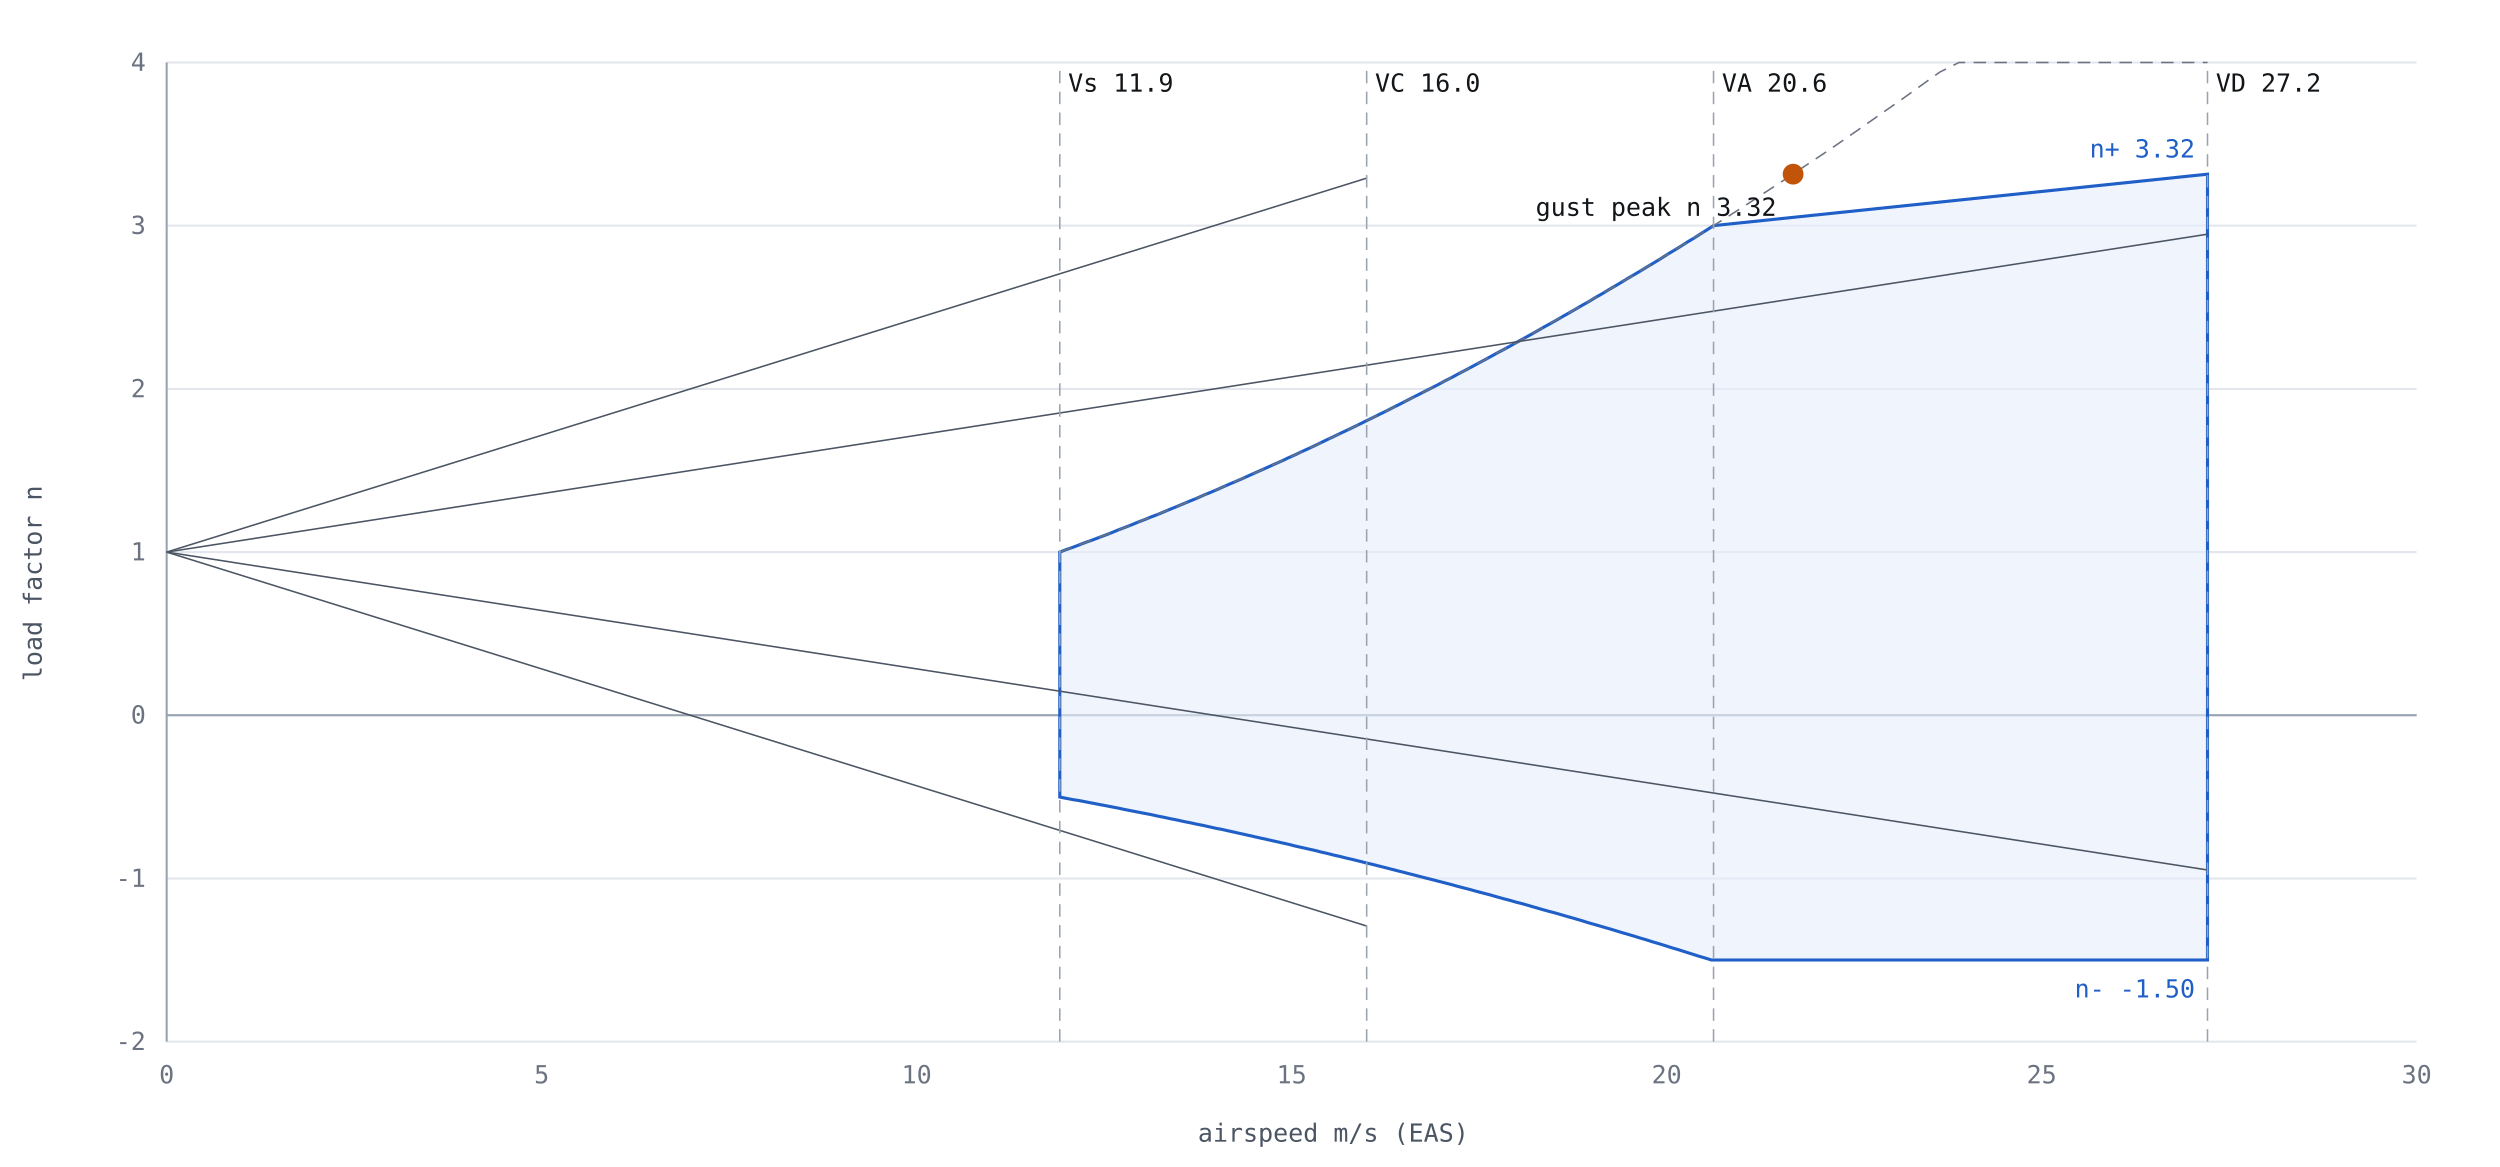
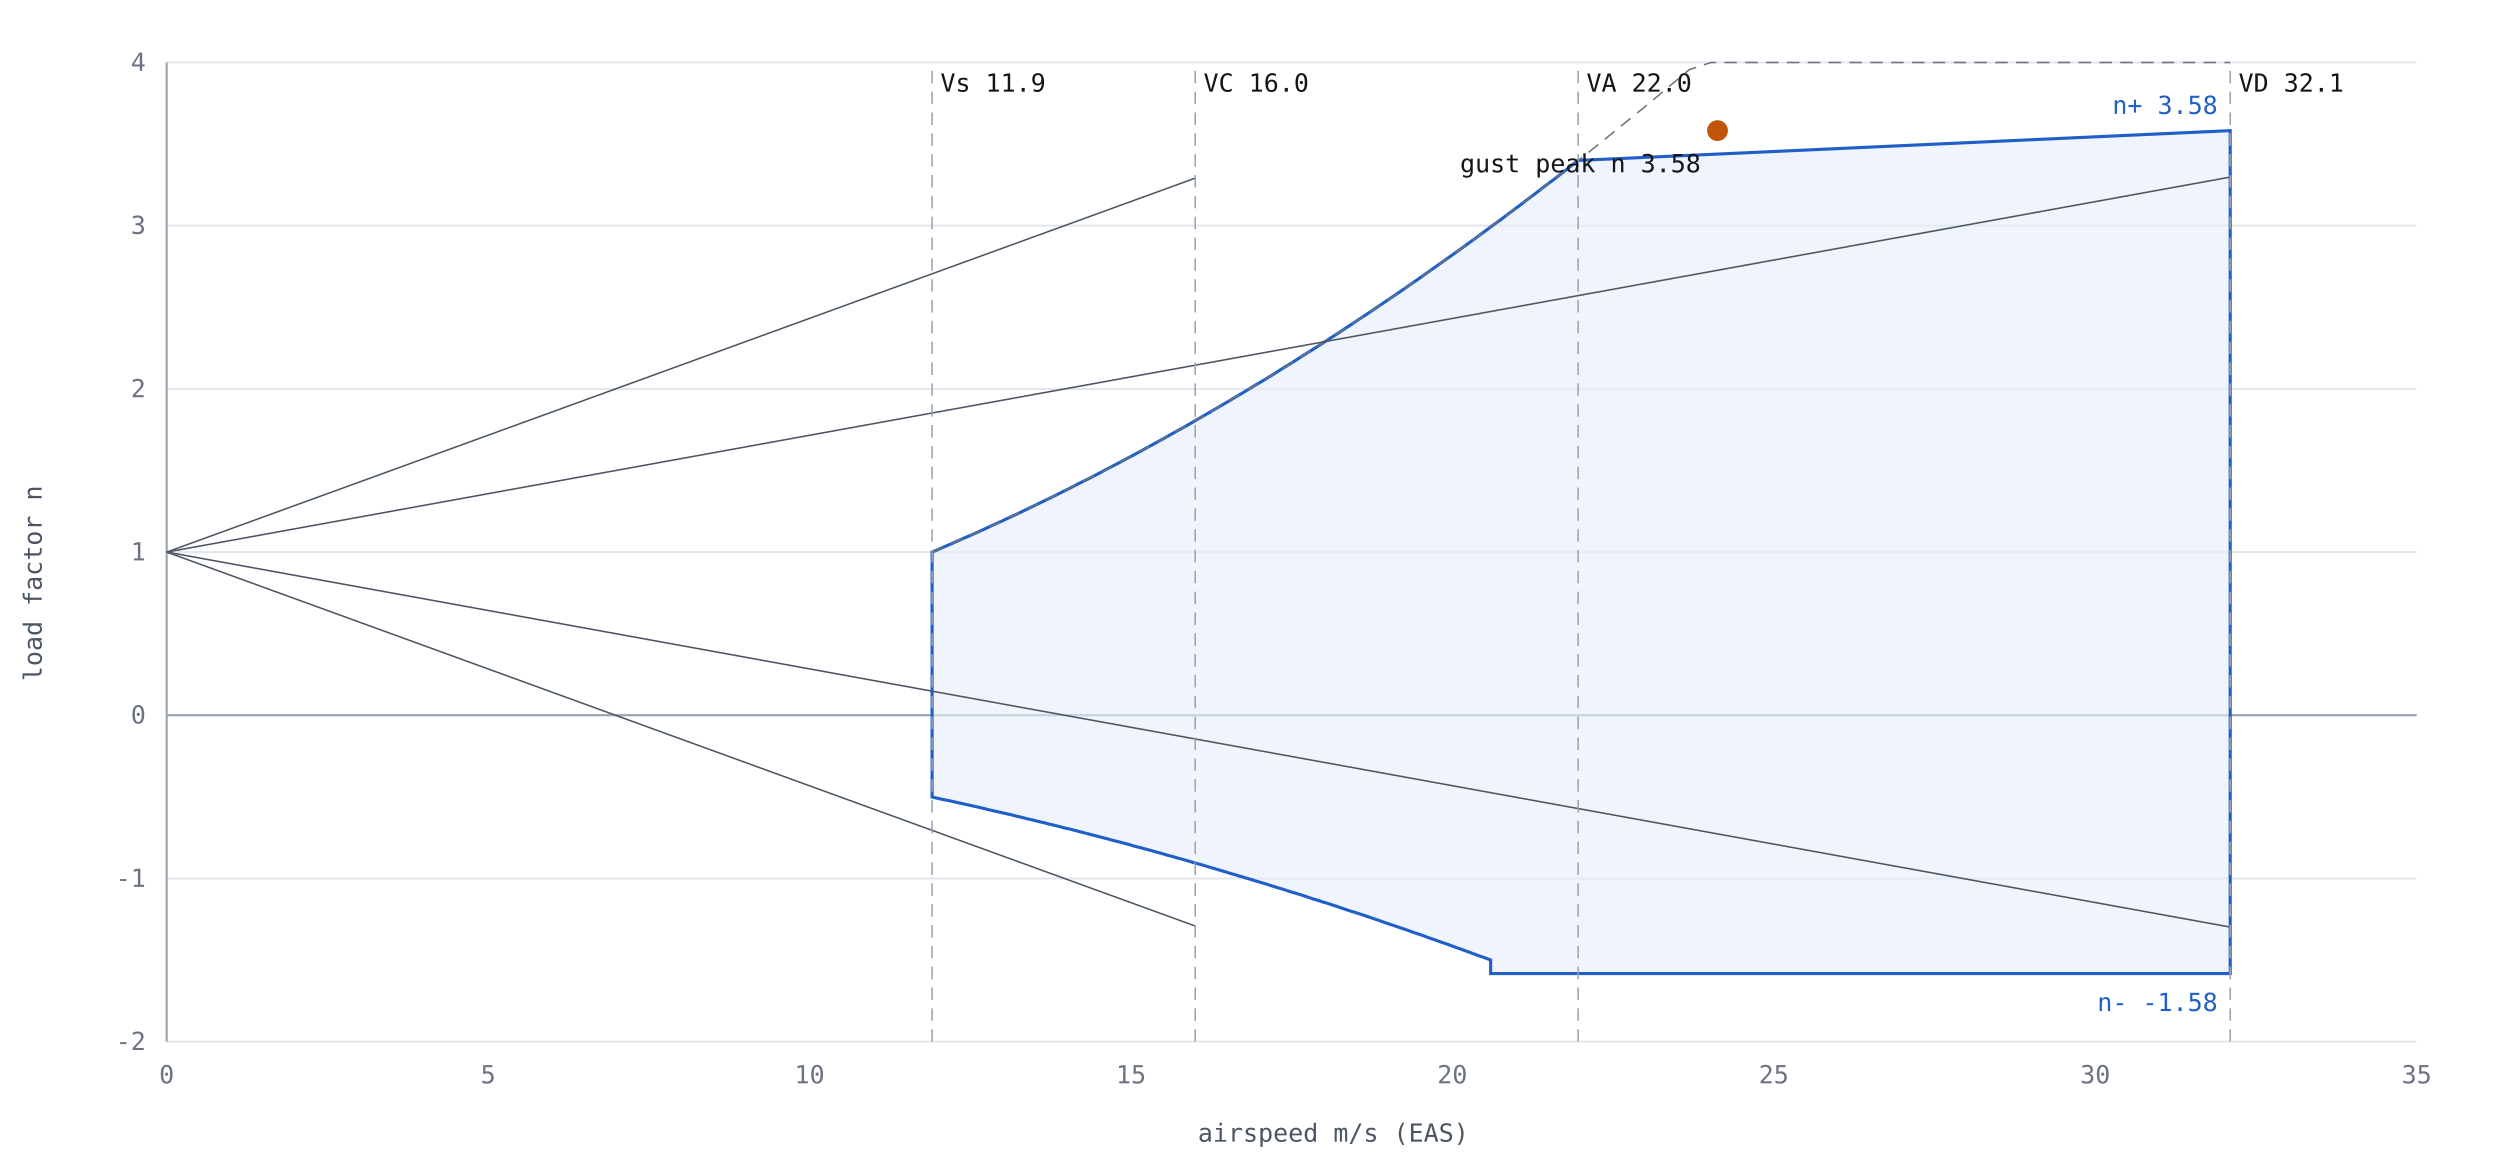
<svg xmlns="http://www.w3.org/2000/svg" viewBox="0 0 1200 560" width="1200" height="560">
  <line x1="80" y1="500.0" x2="1160" y2="500.0" stroke="#E3E7ED" stroke-width="1" />
  <text x="70" y="504.0" text-anchor="end" fill="#6B7280" font-family="IBM Plex Mono, monospace" font-size="12">-2</text>
  <line x1="80" y1="421.7" x2="1160" y2="421.7" stroke="#E3E7ED" stroke-width="1" />
  <text x="70" y="425.7" text-anchor="end" fill="#6B7280" font-family="IBM Plex Mono, monospace" font-size="12">-1</text>
  <line x1="80" y1="343.3" x2="1160" y2="343.3" stroke="#E3E7ED" stroke-width="1" />
  <text x="70" y="347.3" text-anchor="end" fill="#6B7280" font-family="IBM Plex Mono, monospace" font-size="12">0</text>
  <line x1="80" y1="265.0" x2="1160" y2="265.0" stroke="#E3E7ED" stroke-width="1" />
  <text x="70" y="269.0" text-anchor="end" fill="#6B7280" font-family="IBM Plex Mono, monospace" font-size="12">1</text>
  <line x1="80" y1="186.7" x2="1160" y2="186.7" stroke="#E3E7ED" stroke-width="1" />
  <text x="70" y="190.7" text-anchor="end" fill="#6B7280" font-family="IBM Plex Mono, monospace" font-size="12">2</text>
  <line x1="80" y1="108.3" x2="1160" y2="108.3" stroke="#E3E7ED" stroke-width="1" />
  <text x="70" y="112.3" text-anchor="end" fill="#6B7280" font-family="IBM Plex Mono, monospace" font-size="12">3</text>
  <line x1="80" y1="30.0" x2="1160" y2="30.0" stroke="#E3E7ED" stroke-width="1" />
  <text x="70" y="34.0" text-anchor="end" fill="#6B7280" font-family="IBM Plex Mono, monospace" font-size="12">4</text>
  <text x="80.0" y="520" text-anchor="middle" fill="#6B7280" font-family="IBM Plex Mono, monospace" font-size="12">0</text>
-   <text x="260.0" y="520" text-anchor="middle" fill="#6B7280" font-family="IBM Plex Mono, monospace" font-size="12">5</text>
-   <text x="440.0" y="520" text-anchor="middle" fill="#6B7280" font-family="IBM Plex Mono, monospace" font-size="12">10</text>
-   <text x="620.0" y="520" text-anchor="middle" fill="#6B7280" font-family="IBM Plex Mono, monospace" font-size="12">15</text>
-   <text x="800.0" y="520" text-anchor="middle" fill="#6B7280" font-family="IBM Plex Mono, monospace" font-size="12">20</text>
-   <text x="980.0" y="520" text-anchor="middle" fill="#6B7280" font-family="IBM Plex Mono, monospace" font-size="12">25</text>
-   <text x="1160.0" y="520" text-anchor="middle" fill="#6B7280" font-family="IBM Plex Mono, monospace" font-size="12">30</text>
+   <text x="234.3" y="520" text-anchor="middle" fill="#6B7280" font-family="IBM Plex Mono, monospace" font-size="12">5</text>
+   <text x="388.6" y="520" text-anchor="middle" fill="#6B7280" font-family="IBM Plex Mono, monospace" font-size="12">10</text>
+   <text x="542.9" y="520" text-anchor="middle" fill="#6B7280" font-family="IBM Plex Mono, monospace" font-size="12">15</text>
+   <text x="697.1" y="520" text-anchor="middle" fill="#6B7280" font-family="IBM Plex Mono, monospace" font-size="12">20</text>
+   <text x="851.4" y="520" text-anchor="middle" fill="#6B7280" font-family="IBM Plex Mono, monospace" font-size="12">25</text>
+   <text x="1005.7" y="520" text-anchor="middle" fill="#6B7280" font-family="IBM Plex Mono, monospace" font-size="12">30</text>
+   <text x="1160.0" y="520" text-anchor="middle" fill="#6B7280" font-family="IBM Plex Mono, monospace" font-size="12">35</text>
  <line x1="80" y1="343.3" x2="1160" y2="343.3" stroke="#9AA4B1" stroke-width="1" />
  <line x1="80" y1="30" x2="80" y2="500" stroke="#9AA4B1" stroke-width="1" />
  <text x="640.0" y="548" text-anchor="middle" fill="#4B5563" font-family="IBM Plex Mono, monospace" font-size="12">airspeed m/s (EAS)</text>
  <text x="20" y="280.0" fill="#4B5563" font-family="IBM Plex Mono, monospace" font-size="12" transform="rotate(-90 20 280.0)" text-anchor="middle">load factor n</text>
-   <path d="M508.7,265.0 L511.8,263.8 L515.0,262.7 L518.1,261.5 L521.2,260.3 L524.4,259.2 L527.5,258.0 L530.7,256.8 L533.8,255.6 L536.9,254.3 L540.1,253.1 L543.2,251.9 L546.3,250.6 L549.5,249.4 L552.6,248.1 L555.8,246.9 L558.9,245.6 L562.0,244.3 L565.2,243.0 L568.3,241.7 L571.4,240.4 L574.6,239.1 L577.7,237.7 L580.9,236.4 L584.0,235.1 L587.1,233.7 L590.3,232.3 L593.4,231.0 L596.6,229.6 L599.7,228.2 L602.8,226.8 L606.0,225.4 L609.1,224.0 L612.2,222.6 L615.4,221.2 L618.5,219.7 L621.7,218.3 L624.8,216.8 L627.9,215.4 L631.1,213.9 L634.2,212.4 L637.3,210.9 L640.5,209.4 L643.6,207.9 L646.8,206.4 L649.9,204.9 L653.0,203.4 L656.2,201.8 L659.3,200.3 L662.5,198.7 L665.6,197.2 L668.7,195.6 L671.9,194.0 L675.0,192.4 L678.1,190.8 L681.3,189.2 L684.4,187.6 L687.6,186.0 L690.7,184.4 L693.8,182.7 L697.0,181.1 L700.1,179.4 L703.2,177.8 L706.4,176.1 L709.5,174.4 L712.7,172.7 L715.8,171.0 L718.9,169.3 L722.1,167.6 L725.2,165.9 L728.4,164.1 L731.5,162.4 L734.6,160.7 L737.8,158.9 L740.9,157.1 L744.0,155.4 L747.2,153.6 L750.3,151.8 L753.5,150.0 L756.6,148.2 L759.7,146.4 L762.9,144.6 L766.0,142.7 L769.2,140.9 L772.3,139.0 L775.4,137.2 L778.6,135.3 L781.7,133.4 L784.8,131.6 L788.0,129.7 L791.1,127.8 L794.3,125.9 L797.4,124.0 L800.5,122.0 L803.7,120.1 L806.8,118.2 L809.9,116.2 L813.1,114.3 L816.2,112.3 L819.4,110.3 L822.5,108.3 L1059.6,83.6 L1059.6,460.8 L821.5,460.8 L821.5,460.8 L818.3,459.8 L815.2,458.9 L812.1,457.9 L808.9,456.9 L805.8,455.9 L802.7,455.0 L799.6,454.0 L796.4,453.0 L793.3,452.1 L790.2,451.1 L787.1,450.2 L783.9,449.2 L780.8,448.3 L777.7,447.4 L774.5,446.4 L771.4,445.5 L768.3,444.6 L765.2,443.7 L762.0,442.8 L758.9,441.8 L755.8,440.9 L752.6,440.0 L749.5,439.1 L746.4,438.2 L743.3,437.4 L740.1,436.5 L737.0,435.6 L733.9,434.7 L730.8,433.8 L727.6,433.0 L724.5,432.1 L721.4,431.3 L718.2,430.4 L715.1,429.5 L712.0,428.7 L708.9,427.9 L705.7,427.0 L702.6,426.2 L699.5,425.4 L696.3,424.5 L693.2,423.7 L690.1,422.9 L687.0,422.1 L683.8,421.3 L680.7,420.5 L677.6,419.7 L674.5,418.9 L671.3,418.1 L668.2,417.3 L665.1,416.5 L661.9,415.7 L658.8,414.9 L655.7,414.2 L652.6,413.4 L649.4,412.6 L646.3,411.9 L643.2,411.1 L640.0,410.4 L636.9,409.6 L633.8,408.9 L630.7,408.1 L627.5,407.4 L624.4,406.7 L621.3,406.0 L618.2,405.2 L615.0,404.5 L611.9,403.8 L608.8,403.1 L605.6,402.4 L602.5,401.7 L599.4,401.0 L596.3,400.3 L593.1,399.6 L590.0,398.9 L586.9,398.2 L583.7,397.6 L580.6,396.9 L577.5,396.2 L574.4,395.6 L571.2,394.9 L568.1,394.3 L565.0,393.6 L561.9,393.0 L558.7,392.3 L555.6,391.7 L552.5,391.0 L549.3,390.4 L546.2,389.8 L543.1,389.2 L540.0,388.6 L536.8,387.9 L533.7,387.3 L530.6,386.7 L527.4,386.1 L524.3,385.5 L521.2,384.9 L518.1,384.3 L514.9,383.8 L511.8,383.2 L508.7,382.6 Z" fill="#E6EEFB" fill-opacity="0.6" stroke="#1F5FC7" stroke-width="1.5" />
-   <path d="M508.7,265.0 L517.9,261.6 L527.0,258.1 L536.2,254.6 L545.4,251.0 L554.6,247.3 L563.8,243.6 L573.0,239.7 L582.1,235.9 L591.3,231.9 L600.5,227.8 L609.7,223.7 L618.9,219.6 L628.1,215.3 L637.2,211.0 L646.4,206.6 L655.6,202.1 L664.8,197.6 L674.0,192.9 L683.2,188.3 L692.3,183.5 L701.5,178.7 L710.7,173.8 L719.9,168.8 L729.1,163.8 L738.3,158.6 L747.4,153.4 L756.6,148.2 L765.8,142.9 L775.0,137.5 L784.2,132.0 L793.3,126.4 L802.5,120.8 L811.7,115.1 L820.9,109.3 L830.1,103.5 L839.3,97.6 L848.4,91.6 L857.6,85.6 L866.8,79.4 L876.0,73.3 L885.2,67.0 L894.4,60.6 L903.5,54.2 L912.7,47.8 L921.9,41.2 L931.1,34.6 L940.3,30.0 L949.5,30.0 L958.6,30.0 L967.8,30.0 L977.0,30.0 L986.2,30.0 L995.4,30.0 L1004.5,30.0 L1013.7,30.0 L1022.9,30.0 L1032.1,30.0 L1041.3,30.0 L1050.5,30.0 L1059.6,30.0" fill="none" stroke="#6B7280" stroke-width="0.75" stroke-dasharray="6 4" />
-   <line x1="80.0" y1="265.0" x2="656.0" y2="85.5" stroke="#4B5563" stroke-width="0.75" />
-   <line x1="80.0" y1="265.0" x2="1059.6" y2="112.4" stroke="#4B5563" stroke-width="0.75" />
-   <line x1="80.0" y1="265.0" x2="656.0" y2="444.5" stroke="#4B5563" stroke-width="0.75" />
-   <line x1="80.0" y1="265.0" x2="1059.6" y2="417.6" stroke="#4B5563" stroke-width="0.75" />
-   <line x1="508.7" y1="500.0" x2="508.7" y2="30.0" stroke="#9AA4B1" stroke-width="0.75" stroke-dasharray="6 4" />
-   <text x="512.7" y="44" fill="#121619" font-family="IBM Plex Mono, monospace" font-size="12">Vs 11.9</text>
-   <line x1="822.5" y1="500.0" x2="822.5" y2="30.0" stroke="#9AA4B1" stroke-width="0.75" stroke-dasharray="6 4" />
-   <text x="826.5" y="44" fill="#121619" font-family="IBM Plex Mono, monospace" font-size="12">VA 20.6</text>
-   <line x1="656.0" y1="500.0" x2="656.0" y2="30.0" stroke="#9AA4B1" stroke-width="0.75" stroke-dasharray="6 4" />
-   <text x="660.0" y="44" fill="#121619" font-family="IBM Plex Mono, monospace" font-size="12">VC 16.0</text>
-   <line x1="1059.6" y1="500.0" x2="1059.6" y2="30.0" stroke="#9AA4B1" stroke-width="0.75" stroke-dasharray="6 4" />
-   <text x="1063.6" y="44" fill="#121619" font-family="IBM Plex Mono, monospace" font-size="12">VD 27.2</text>
-   <circle cx="860.7" cy="83.6" r="5" fill="#C2540A" />
-   <text x="852.7" y="103.6" text-anchor="end" fill="#121619" font-family="IBM Plex Mono, monospace" font-size="12">gust peak n 3.32</text>
-   <text x="1053.6" y="75.6" text-anchor="end" fill="#1F5FC7" font-family="IBM Plex Mono, monospace" font-size="12">n+ 3.32</text>
-   <text x="1053.6" y="478.8" text-anchor="end" fill="#1F5FC7" font-family="IBM Plex Mono, monospace" font-size="12">n- -1.50</text>
+   <path d="M447.4,265.0 L450.5,263.7 L453.6,262.3 L456.7,261.0 L459.8,259.6 L462.9,258.2 L466.0,256.9 L469.1,255.5 L472.2,254.1 L475.4,252.6 L478.5,251.2 L481.6,249.8 L484.7,248.3 L487.8,246.9 L490.9,245.4 L494.0,243.9 L497.1,242.4 L500.2,240.9 L503.3,239.4 L506.4,237.9 L509.5,236.3 L512.6,234.8 L515.7,233.2 L518.8,231.6 L521.9,230.1 L525.0,228.5 L528.1,226.9 L531.2,225.2 L534.3,223.6 L537.4,222.0 L540.5,220.3 L543.6,218.7 L546.7,217.0 L549.8,215.3 L552.9,213.6 L556.0,211.9 L559.1,210.2 L562.2,208.4 L565.3,206.7 L568.4,205.0 L571.5,203.2 L574.6,201.4 L577.7,199.6 L580.8,197.8 L583.9,196.0 L587.0,194.2 L590.1,192.4 L593.2,190.5 L596.3,188.7 L599.4,186.8 L602.5,184.9 L605.6,183.1 L608.7,181.2 L611.8,179.3 L614.9,177.3 L618.0,175.4 L621.1,173.5 L624.2,171.5 L627.3,169.5 L630.4,167.6 L633.5,165.6 L636.6,163.6 L639.7,161.6 L642.8,159.6 L645.9,157.5 L649.0,155.5 L652.1,153.4 L655.2,151.4 L658.3,149.3 L661.4,147.2 L664.5,145.1 L667.6,143.0 L670.7,140.9 L673.8,138.8 L676.9,136.6 L680.0,134.5 L683.1,132.3 L686.2,130.1 L689.3,127.9 L692.4,125.7 L695.5,123.5 L698.6,121.3 L701.7,119.1 L704.8,116.8 L707.9,114.6 L711.0,112.3 L714.1,110.0 L717.2,107.7 L720.3,105.5 L723.4,103.1 L726.5,100.8 L729.6,98.5 L732.7,96.1 L735.8,93.8 L738.9,91.4 L742.0,89.0 L745.1,86.7 L748.2,84.3 L751.3,81.9 L754.4,79.4 L757.5,77.0 L1070.5,62.7 L1070.5,467.3 L715.5,467.3 L715.5,460.8 L712.9,459.8 L710.2,458.9 L707.5,457.9 L704.8,456.9 L702.1,455.9 L699.5,455.0 L696.8,454.0 L694.1,453.0 L691.4,452.1 L688.7,451.1 L686.0,450.2 L683.4,449.2 L680.7,448.3 L678.0,447.4 L675.3,446.4 L672.6,445.5 L670.0,444.6 L667.3,443.7 L664.6,442.8 L661.9,441.8 L659.2,440.9 L656.6,440.0 L653.9,439.1 L651.2,438.2 L648.5,437.4 L645.8,436.5 L643.2,435.6 L640.5,434.7 L637.8,433.8 L635.1,433.0 L632.4,432.1 L629.7,431.3 L627.1,430.4 L624.4,429.5 L621.7,428.7 L619.0,427.9 L616.3,427.0 L613.7,426.2 L611.0,425.4 L608.3,424.5 L605.6,423.7 L602.9,422.9 L600.3,422.1 L597.6,421.3 L594.9,420.5 L592.2,419.7 L589.5,418.9 L586.9,418.1 L584.2,417.3 L581.5,416.5 L578.8,415.7 L576.1,414.9 L573.4,414.2 L570.8,413.4 L568.1,412.6 L565.4,411.9 L562.7,411.1 L560.0,410.4 L557.4,409.6 L554.7,408.9 L552.0,408.1 L549.3,407.4 L546.6,406.7 L544.0,406.0 L541.3,405.2 L538.6,404.5 L535.9,403.8 L533.2,403.1 L530.6,402.4 L527.9,401.7 L525.2,401.0 L522.5,400.3 L519.8,399.6 L517.1,398.9 L514.5,398.2 L511.8,397.6 L509.1,396.9 L506.4,396.2 L503.7,395.6 L501.1,394.9 L498.4,394.3 L495.7,393.6 L493.0,393.0 L490.3,392.3 L487.7,391.7 L485.0,391.0 L482.3,390.4 L479.6,389.8 L476.9,389.2 L474.3,388.6 L471.6,387.9 L468.9,387.3 L466.2,386.7 L463.5,386.1 L460.8,385.5 L458.2,384.9 L455.5,384.3 L452.8,383.8 L450.1,383.2 L447.4,382.6 Z" fill="#E6EEFB" fill-opacity="0.6" stroke="#1F5FC7" stroke-width="1.5" />
+   <path d="M447.4,265.0 L457.8,260.5 L468.2,255.9 L478.6,251.2 L489.0,246.3 L499.4,241.3 L509.7,236.2 L520.1,230.9 L530.5,225.6 L540.9,220.1 L551.3,214.5 L561.7,208.7 L572.1,202.9 L582.4,196.9 L592.8,190.7 L603.2,184.5 L613.6,178.1 L624.0,171.6 L634.4,165.0 L644.7,158.3 L655.1,151.4 L665.5,144.4 L675.9,137.3 L686.3,130.1 L696.7,122.7 L707.1,115.2 L717.4,107.6 L727.8,99.8 L738.2,92.0 L748.6,84.0 L759.0,75.9 L769.4,67.6 L779.7,59.2 L790.1,50.8 L800.5,42.1 L810.9,33.4 L821.3,30.0 L831.7,30.0 L842.1,30.0 L852.4,30.0 L862.8,30.0 L873.2,30.0 L883.6,30.0 L894.0,30.0 L904.4,30.0 L914.7,30.0 L925.1,30.0 L935.5,30.0 L945.9,30.0 L956.3,30.0 L966.7,30.0 L977.1,30.0 L987.4,30.0 L997.8,30.0 L1008.2,30.0 L1018.6,30.0 L1029.0,30.0 L1039.4,30.0 L1049.7,30.0 L1060.1,30.0 L1070.5,30.0" fill="none" stroke="#6B7280" stroke-width="0.75" stroke-dasharray="6 4" />
+   <line x1="80.0" y1="265.0" x2="573.7" y2="85.5" stroke="#4B5563" stroke-width="0.75" />
+   <line x1="80.0" y1="265.0" x2="1070.5" y2="85.0" stroke="#4B5563" stroke-width="0.75" />
+   <line x1="80.0" y1="265.0" x2="573.7" y2="444.5" stroke="#4B5563" stroke-width="0.75" />
+   <line x1="80.0" y1="265.0" x2="1070.5" y2="445.0" stroke="#4B5563" stroke-width="0.75" />
+   <line x1="447.4" y1="500.0" x2="447.4" y2="30.0" stroke="#9AA4B1" stroke-width="0.75" stroke-dasharray="6 4" />
+   <text x="451.4" y="44" fill="#121619" font-family="IBM Plex Mono, monospace" font-size="12">Vs 11.9</text>
+   <line x1="757.5" y1="500.0" x2="757.5" y2="30.0" stroke="#9AA4B1" stroke-width="0.75" stroke-dasharray="6 4" />
+   <text x="761.5" y="44" fill="#121619" font-family="IBM Plex Mono, monospace" font-size="12">VA 22.0</text>
+   <line x1="573.7" y1="500.0" x2="573.7" y2="30.0" stroke="#9AA4B1" stroke-width="0.75" stroke-dasharray="6 4" />
+   <text x="577.7" y="44" fill="#121619" font-family="IBM Plex Mono, monospace" font-size="12">VC 16.0</text>
+   <line x1="1070.5" y1="500.0" x2="1070.5" y2="30.0" stroke="#9AA4B1" stroke-width="0.75" stroke-dasharray="6 4" />
+   <text x="1074.5" y="44" fill="#121619" font-family="IBM Plex Mono, monospace" font-size="12">VD 32.1</text>
+   <circle cx="824.4" cy="62.7" r="5" fill="#C2540A" />
+   <text x="816.4" y="82.7" text-anchor="end" fill="#121619" font-family="IBM Plex Mono, monospace" font-size="12">gust peak n 3.58</text>
+   <text x="1064.5" y="54.7" text-anchor="end" fill="#1F5FC7" font-family="IBM Plex Mono, monospace" font-size="12">n+ 3.58</text>
+   <text x="1064.5" y="485.3" text-anchor="end" fill="#1F5FC7" font-family="IBM Plex Mono, monospace" font-size="12">n- -1.58</text>
</svg>
